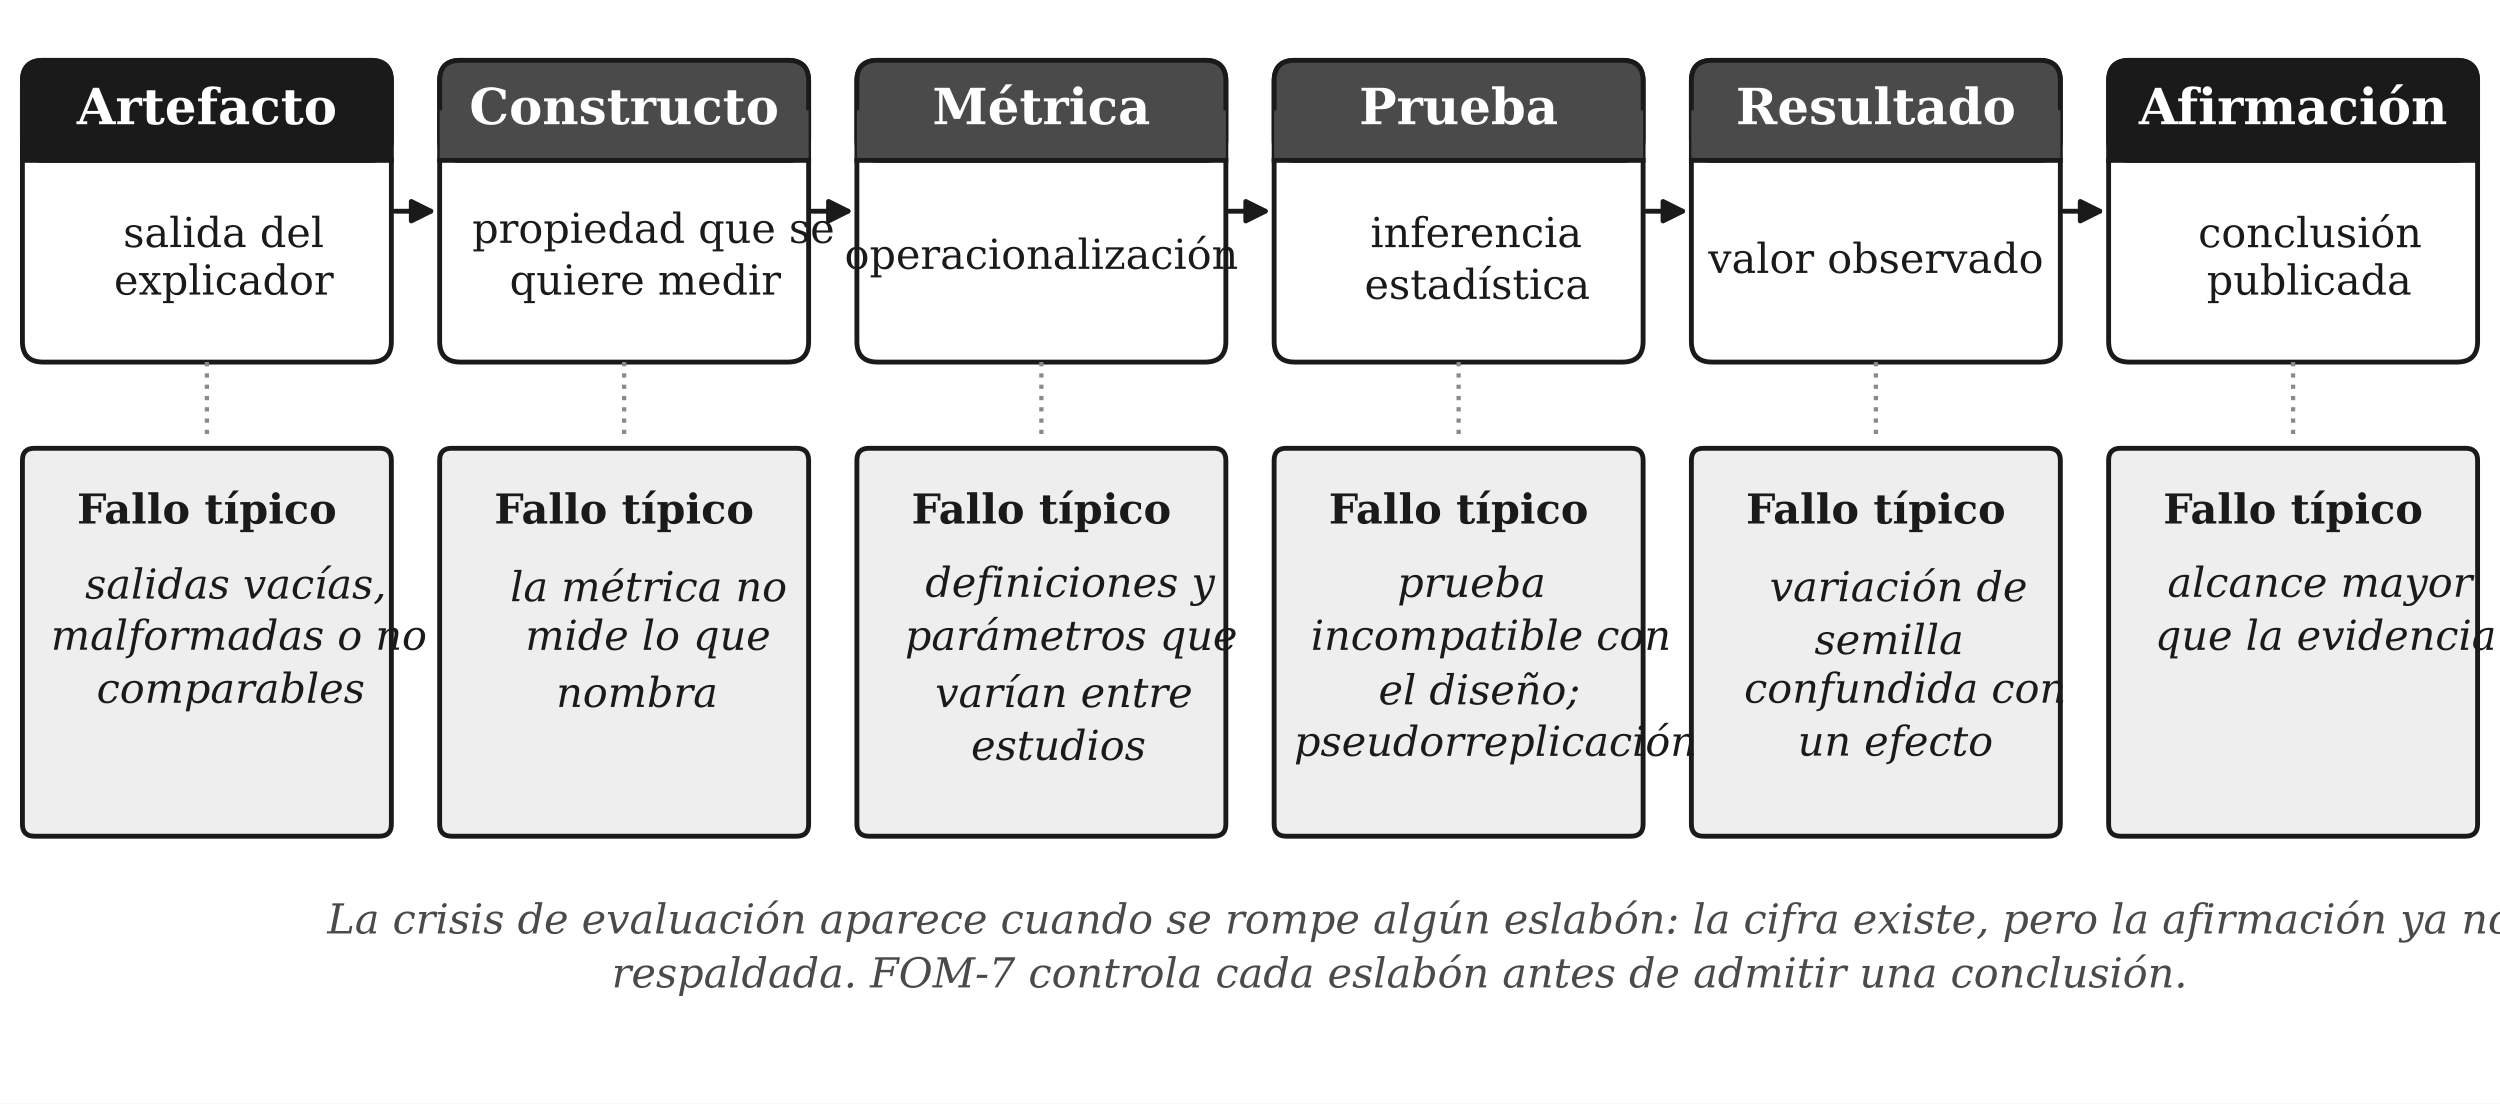
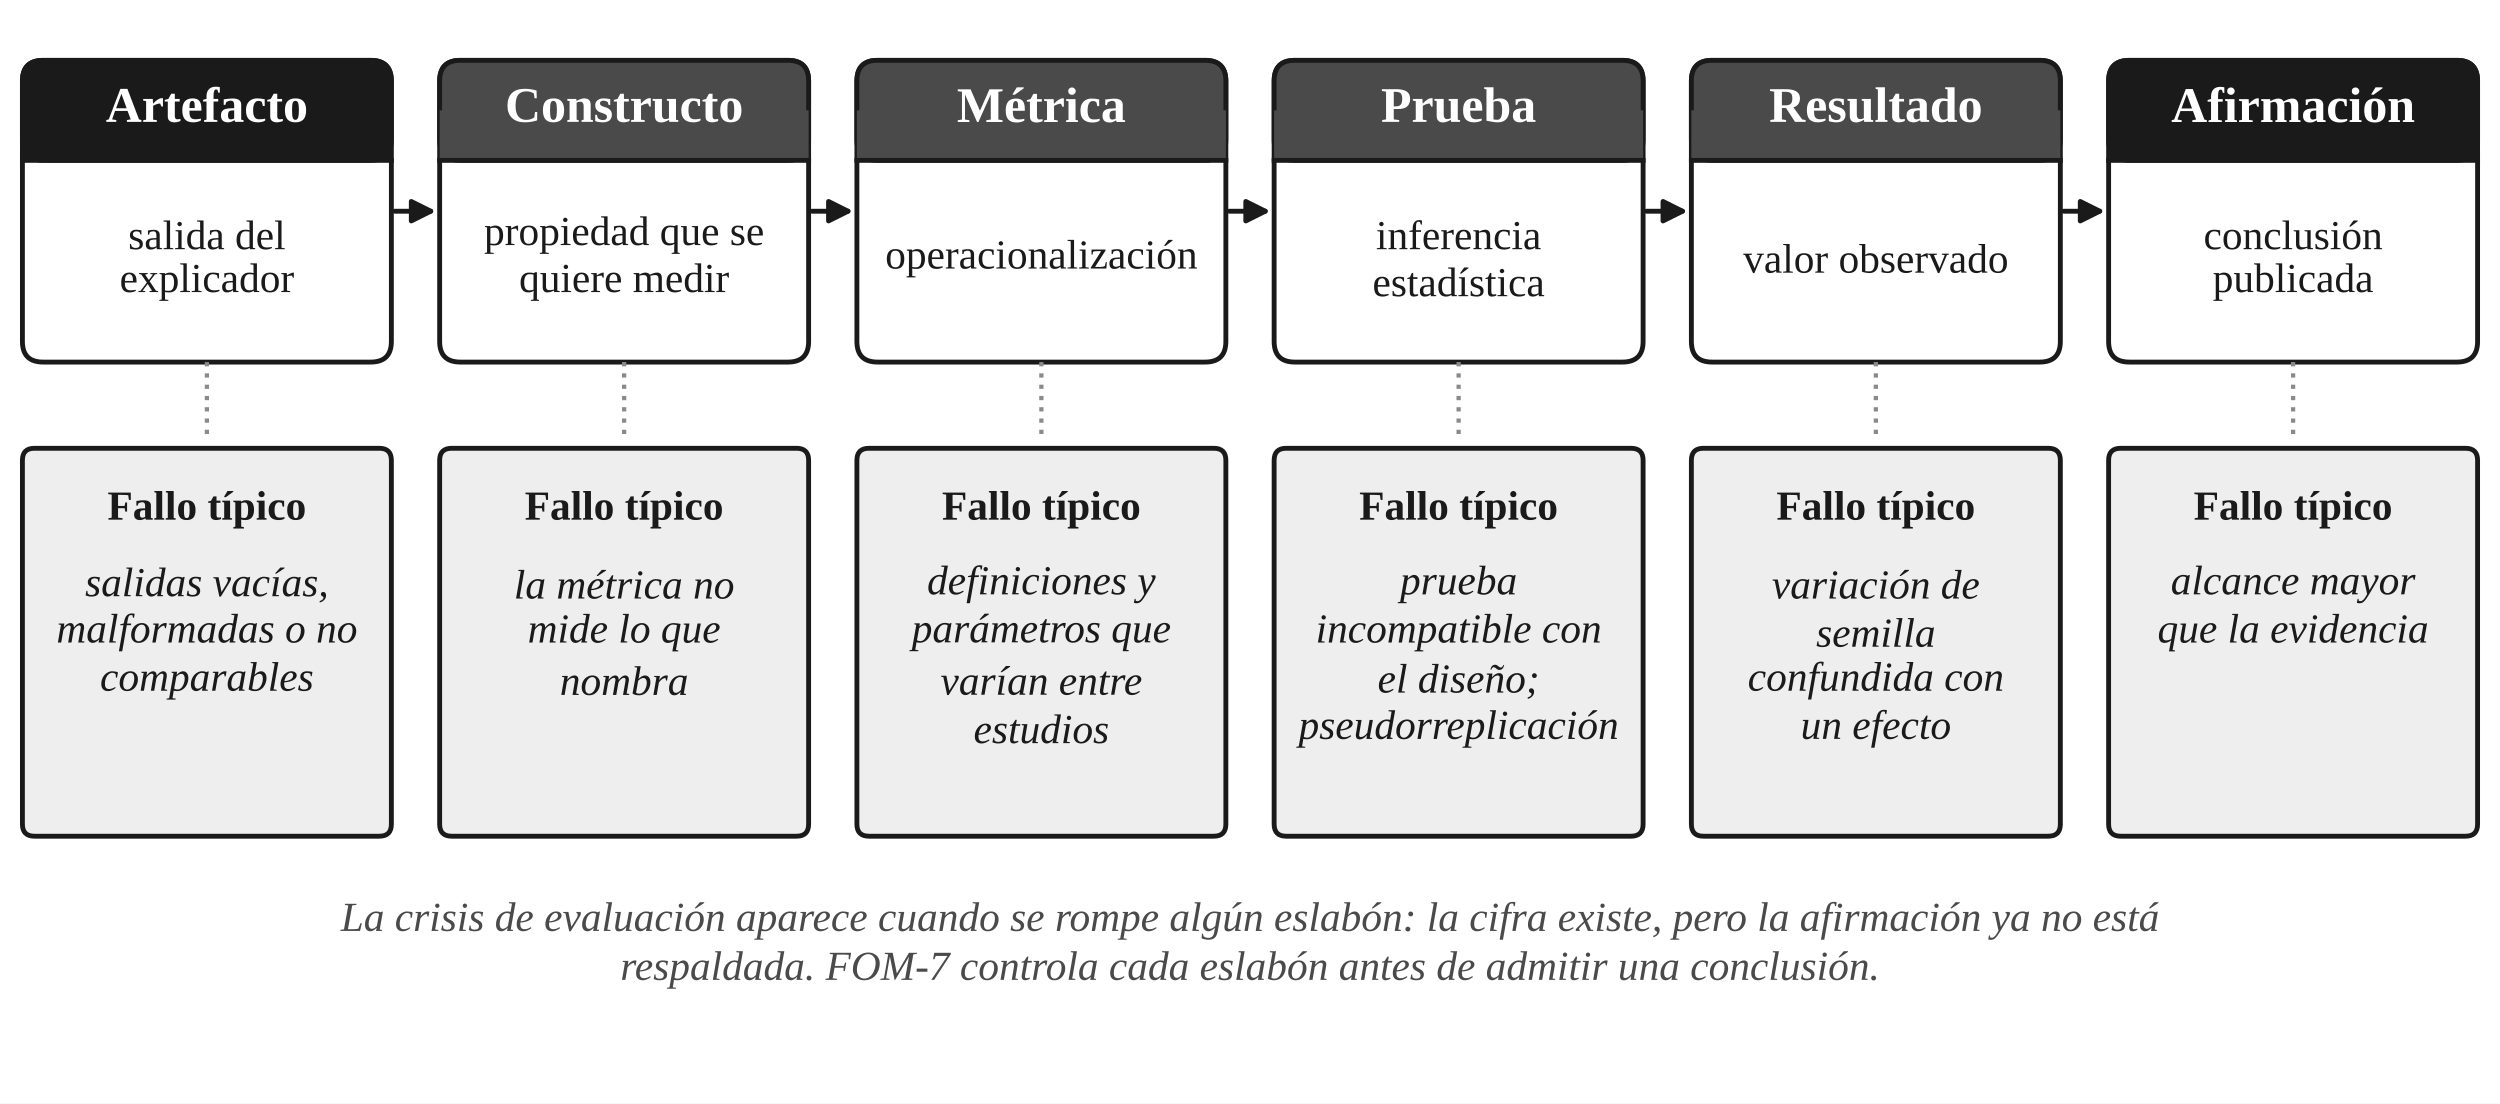
<svg xmlns="http://www.w3.org/2000/svg" width="411.024pt" height="181.417pt" viewBox="0 0 411.024 181.417" version="1.1">
  <defs>
    <style type="text/css">*{stroke-linejoin: round; stroke-linecap: butt}</style>
  </defs>
  <g id="figure_1">
    <g id="patch_1">
      <path d="M 0 181.417  L 411.024 181.417  L 411.024 0  L 0 0  z " style="fill: #ffffff" />
    </g>
    <g id="axes_1">
      <g id="patch_2">
-         <path d="M 7.087 59.528  L 60.945 59.528  Q 64.346 59.528 64.346 56.126  L 64.346 13.323  Q 64.346 9.921 60.945 9.921  L 7.087 9.921  Q 3.685 9.921 3.685 13.323  L 3.685 56.126  Q 3.685 59.528 7.087 59.528  z " clip-path="url(#p2b5221ca91)" style="fill: #ffffff; stroke: #1a1a1a; stroke-width: 0.8; stroke-linejoin: miter" />
+         <path d="M 7.087 59.528  L 60.945 59.528  Q 64.346 59.528 64.346 56.126  L 64.346 13.323  Q 64.346 9.921 60.945 9.921  L 7.087 9.921  Q 3.685 9.921 3.685 13.323  L 3.685 56.126  Q 3.685 59.528 7.087 59.528  z " clip-path="url(#pa92a803284)" style="fill: #ffffff; stroke: #1a1a1a; stroke-width: 0.8; stroke-linejoin: miter" />
      </g>
      <g id="patch_3">
-         <path d="M 5.669 137.48  L 62.362 137.48  Q 64.346 137.48 64.346 135.496  L 64.346 75.685  Q 64.346 73.701 62.362 73.701  L 5.669 73.701  Q 3.685 73.701 3.685 75.685  L 3.685 135.496  Q 3.685 137.48 5.669 137.48  z " clip-path="url(#p2b5221ca91)" style="fill: #eeeeee; stroke: #1a1a1a; stroke-width: 0.8; stroke-linejoin: miter" />
+         <path d="M 5.669 137.48  L 62.362 137.48  Q 64.346 137.48 64.346 135.496  L 64.346 75.685  Q 64.346 73.701 62.362 73.701  L 5.669 73.701  Q 3.685 73.701 3.685 75.685  L 3.685 135.496  Q 3.685 137.48 5.669 137.48  z " clip-path="url(#pa92a803284)" style="fill: #eeeeee; stroke: #1a1a1a; stroke-width: 0.8; stroke-linejoin: miter" />
      </g>
      <g id="patch_4">
-         <path d="M 75.685 59.528  L 129.543 59.528  Q 132.945 59.528 132.945 56.126  L 132.945 13.323  Q 132.945 9.921 129.543 9.921  L 75.685 9.921  Q 72.283 9.921 72.283 13.323  L 72.283 56.126  Q 72.283 59.528 75.685 59.528  z " clip-path="url(#p2b5221ca91)" style="fill: #ffffff; stroke: #1a1a1a; stroke-width: 0.8; stroke-linejoin: miter" />
+         <path d="M 75.685 59.528  L 129.543 59.528  Q 132.945 59.528 132.945 56.126  L 132.945 13.323  Q 132.945 9.921 129.543 9.921  L 75.685 9.921  Q 72.283 9.921 72.283 13.323  L 72.283 56.126  Q 72.283 59.528 75.685 59.528  z " clip-path="url(#pa92a803284)" style="fill: #ffffff; stroke: #1a1a1a; stroke-width: 0.8; stroke-linejoin: miter" />
      </g>
      <g id="patch_5">
-         <path d="M 74.268 137.48  L 130.961 137.48  Q 132.945 137.48 132.945 135.496  L 132.945 75.685  Q 132.945 73.701 130.961 73.701  L 74.268 73.701  Q 72.283 73.701 72.283 75.685  L 72.283 135.496  Q 72.283 137.48 74.268 137.48  z " clip-path="url(#p2b5221ca91)" style="fill: #eeeeee; stroke: #1a1a1a; stroke-width: 0.8; stroke-linejoin: miter" />
+         <path d="M 74.268 137.48  L 130.961 137.48  Q 132.945 137.48 132.945 135.496  L 132.945 75.685  Q 132.945 73.701 130.961 73.701  L 74.268 73.701  Q 72.283 73.701 72.283 75.685  L 72.283 135.496  Q 72.283 137.48 74.268 137.48  z " clip-path="url(#pa92a803284)" style="fill: #eeeeee; stroke: #1a1a1a; stroke-width: 0.8; stroke-linejoin: miter" />
      </g>
      <g id="patch_6">
-         <path d="M 144.283 59.528  L 198.142 59.528  Q 201.543 59.528 201.543 56.126  L 201.543 13.323  Q 201.543 9.921 198.142 9.921  L 144.283 9.921  Q 140.882 9.921 140.882 13.323  L 140.882 56.126  Q 140.882 59.528 144.283 59.528  z " clip-path="url(#p2b5221ca91)" style="fill: #ffffff; stroke: #1a1a1a; stroke-width: 0.8; stroke-linejoin: miter" />
+         <path d="M 144.283 59.528  L 198.142 59.528  Q 201.543 59.528 201.543 56.126  L 201.543 13.323  Q 201.543 9.921 198.142 9.921  L 144.283 9.921  Q 140.882 9.921 140.882 13.323  L 140.882 56.126  Q 140.882 59.528 144.283 59.528  z " clip-path="url(#pa92a803284)" style="fill: #ffffff; stroke: #1a1a1a; stroke-width: 0.8; stroke-linejoin: miter" />
      </g>
      <g id="patch_7">
-         <path d="M 142.866 137.48  L 199.559 137.48  Q 201.543 137.48 201.543 135.496  L 201.543 75.685  Q 201.543 73.701 199.559 73.701  L 142.866 73.701  Q 140.882 73.701 140.882 75.685  L 140.882 135.496  Q 140.882 137.48 142.866 137.48  z " clip-path="url(#p2b5221ca91)" style="fill: #eeeeee; stroke: #1a1a1a; stroke-width: 0.8; stroke-linejoin: miter" />
+         <path d="M 142.866 137.48  L 199.559 137.48  Q 201.543 137.48 201.543 135.496  L 201.543 75.685  Q 201.543 73.701 199.559 73.701  L 142.866 73.701  Q 140.882 73.701 140.882 75.685  L 140.882 135.496  Q 140.882 137.48 142.866 137.48  z " clip-path="url(#pa92a803284)" style="fill: #eeeeee; stroke: #1a1a1a; stroke-width: 0.8; stroke-linejoin: miter" />
      </g>
      <g id="patch_8">
-         <path d="M 212.882 59.528  L 266.74 59.528  Q 270.142 59.528 270.142 56.126  L 270.142 13.323  Q 270.142 9.921 266.74 9.921  L 212.882 9.921  Q 209.48 9.921 209.48 13.323  L 209.48 56.126  Q 209.48 59.528 212.882 59.528  z " clip-path="url(#p2b5221ca91)" style="fill: #ffffff; stroke: #1a1a1a; stroke-width: 0.8; stroke-linejoin: miter" />
+         <path d="M 212.882 59.528  L 266.74 59.528  Q 270.142 59.528 270.142 56.126  L 270.142 13.323  Q 270.142 9.921 266.74 9.921  L 212.882 9.921  Q 209.48 9.921 209.48 13.323  L 209.48 56.126  Q 209.48 59.528 212.882 59.528  z " clip-path="url(#pa92a803284)" style="fill: #ffffff; stroke: #1a1a1a; stroke-width: 0.8; stroke-linejoin: miter" />
      </g>
      <g id="patch_9">
-         <path d="M 211.465 137.48  L 268.157 137.48  Q 270.142 137.48 270.142 135.496  L 270.142 75.685  Q 270.142 73.701 268.157 73.701  L 211.465 73.701  Q 209.48 73.701 209.48 75.685  L 209.48 135.496  Q 209.48 137.48 211.465 137.48  z " clip-path="url(#p2b5221ca91)" style="fill: #eeeeee; stroke: #1a1a1a; stroke-width: 0.8; stroke-linejoin: miter" />
+         <path d="M 211.465 137.48  L 268.157 137.48  Q 270.142 137.48 270.142 135.496  L 270.142 75.685  Q 270.142 73.701 268.157 73.701  L 211.465 73.701  Q 209.48 73.701 209.48 75.685  L 209.48 135.496  Q 209.48 137.48 211.465 137.48  z " clip-path="url(#pa92a803284)" style="fill: #eeeeee; stroke: #1a1a1a; stroke-width: 0.8; stroke-linejoin: miter" />
      </g>
      <g id="patch_10">
-         <path d="M 281.48 59.528  L 335.339 59.528  Q 338.74 59.528 338.74 56.126  L 338.74 13.323  Q 338.74 9.921 335.339 9.921  L 281.48 9.921  Q 278.079 9.921 278.079 13.323  L 278.079 56.126  Q 278.079 59.528 281.48 59.528  z " clip-path="url(#p2b5221ca91)" style="fill: #ffffff; stroke: #1a1a1a; stroke-width: 0.8; stroke-linejoin: miter" />
+         <path d="M 281.48 59.528  L 335.339 59.528  Q 338.74 59.528 338.74 56.126  L 338.74 13.323  Q 338.74 9.921 335.339 9.921  L 281.48 9.921  Q 278.079 9.921 278.079 13.323  L 278.079 56.126  Q 278.079 59.528 281.48 59.528  z " clip-path="url(#pa92a803284)" style="fill: #ffffff; stroke: #1a1a1a; stroke-width: 0.8; stroke-linejoin: miter" />
      </g>
      <g id="patch_11">
-         <path d="M 280.063 137.48  L 336.756 137.48  Q 338.74 137.48 338.74 135.496  L 338.74 75.685  Q 338.74 73.701 336.756 73.701  L 280.063 73.701  Q 278.079 73.701 278.079 75.685  L 278.079 135.496  Q 278.079 137.48 280.063 137.48  z " clip-path="url(#p2b5221ca91)" style="fill: #eeeeee; stroke: #1a1a1a; stroke-width: 0.8; stroke-linejoin: miter" />
+         <path d="M 280.063 137.48  L 336.756 137.48  Q 338.74 137.48 338.74 135.496  L 338.74 75.685  Q 338.74 73.701 336.756 73.701  L 280.063 73.701  Q 278.079 73.701 278.079 75.685  L 278.079 135.496  Q 278.079 137.48 280.063 137.48  z " clip-path="url(#pa92a803284)" style="fill: #eeeeee; stroke: #1a1a1a; stroke-width: 0.8; stroke-linejoin: miter" />
      </g>
      <g id="patch_12">
-         <path d="M 350.079 59.528  L 403.937 59.528  Q 407.339 59.528 407.339 56.126  L 407.339 13.323  Q 407.339 9.921 403.937 9.921  L 350.079 9.921  Q 346.677 9.921 346.677 13.323  L 346.677 56.126  Q 346.677 59.528 350.079 59.528  z " clip-path="url(#p2b5221ca91)" style="fill: #ffffff; stroke: #1a1a1a; stroke-width: 0.8; stroke-linejoin: miter" />
+         <path d="M 350.079 59.528  L 403.937 59.528  Q 407.339 59.528 407.339 56.126  L 407.339 13.323  Q 407.339 9.921 403.937 9.921  L 350.079 9.921  Q 346.677 9.921 346.677 13.323  L 346.677 56.126  Q 346.677 59.528 350.079 59.528  z " clip-path="url(#pa92a803284)" style="fill: #ffffff; stroke: #1a1a1a; stroke-width: 0.8; stroke-linejoin: miter" />
      </g>
      <g id="patch_13">
-         <path d="M 348.661 137.48  L 405.354 137.48  Q 407.339 137.48 407.339 135.496  L 407.339 75.685  Q 407.339 73.701 405.354 73.701  L 348.661 73.701  Q 346.677 73.701 346.677 75.685  L 346.677 135.496  Q 346.677 137.48 348.661 137.48  z " clip-path="url(#p2b5221ca91)" style="fill: #eeeeee; stroke: #1a1a1a; stroke-width: 0.8; stroke-linejoin: miter" />
+         <path d="M 348.661 137.48  L 405.354 137.48  Q 407.339 137.48 407.339 135.496  L 407.339 75.685  Q 407.339 73.701 405.354 73.701  L 348.661 73.701  Q 346.677 73.701 346.677 75.685  L 346.677 135.496  Q 346.677 137.48 348.661 137.48  z " clip-path="url(#pa92a803284)" style="fill: #eeeeee; stroke: #1a1a1a; stroke-width: 0.8; stroke-linejoin: miter" />
      </g>
      <g id="patch_14">
-         <path d="M 7.087 26.362  L 60.945 26.362  Q 64.346 26.362 64.346 22.961  L 64.346 13.323  Q 64.346 9.921 60.945 9.921  L 7.087 9.921  Q 3.685 9.921 3.685 13.323  L 3.685 22.961  Q 3.685 26.362 7.087 26.362  z " clip-path="url(#p2b5221ca91)" style="fill: #1a1a1a; stroke: #1a1a1a; stroke-width: 0.8; stroke-linejoin: miter" />
+         <path d="M 7.087 26.362  L 60.945 26.362  Q 64.346 26.362 64.346 22.961  L 64.346 13.323  Q 64.346 9.921 60.945 9.921  L 7.087 9.921  Q 3.685 9.921 3.685 13.323  L 3.685 22.961  Q 3.685 26.362 7.087 26.362  z " clip-path="url(#pa92a803284)" style="fill: #1a1a1a; stroke: #1a1a1a; stroke-width: 0.8; stroke-linejoin: miter" />
      </g>
      <g id="patch_15">
-         <path d="M 3.685 26.362  L 64.346 26.362  L 64.346 18.142  L 3.685 18.142  z " clip-path="url(#p2b5221ca91)" style="fill: #1a1a1a" />
+         <path d="M 3.685 26.362  L 64.346 26.362  L 64.346 18.142  L 3.685 18.142  z " clip-path="url(#pa92a803284)" style="fill: #1a1a1a" />
      </g>
      <g id="line2d_1">
-         <path d="M 34.016 59.528  L 34.016 72.283  " clip-path="url(#p2b5221ca91)" style="fill: none; stroke-dasharray: 0.7,1.155; stroke-dashoffset: 0; stroke: #8a8a8a; stroke-width: 0.7" />
+         <path d="M 34.016 59.528  L 34.016 72.283  " clip-path="url(#pa92a803284)" style="fill: none; stroke-dasharray: 0.7,1.155; stroke-dashoffset: 0; stroke: #8a8a8a; stroke-width: 0.7" />
      </g>
      <g id="patch_16">
-         <path d="M 75.685 26.362  L 129.543 26.362  Q 132.945 26.362 132.945 22.961  L 132.945 13.323  Q 132.945 9.921 129.543 9.921  L 75.685 9.921  Q 72.283 9.921 72.283 13.323  L 72.283 22.961  Q 72.283 26.362 75.685 26.362  z " clip-path="url(#p2b5221ca91)" style="fill: #4a4a4a; stroke: #1a1a1a; stroke-width: 0.8; stroke-linejoin: miter" />
+         <path d="M 75.685 26.362  L 129.543 26.362  Q 132.945 26.362 132.945 22.961  L 132.945 13.323  Q 132.945 9.921 129.543 9.921  L 75.685 9.921  Q 72.283 9.921 72.283 13.323  L 72.283 22.961  Q 72.283 26.362 75.685 26.362  z " clip-path="url(#pa92a803284)" style="fill: #4a4a4a; stroke: #1a1a1a; stroke-width: 0.8; stroke-linejoin: miter" />
      </g>
      <g id="patch_17">
-         <path d="M 72.283 26.362  L 132.945 26.362  L 132.945 18.142  L 72.283 18.142  z " clip-path="url(#p2b5221ca91)" style="fill: #4a4a4a" />
+         <path d="M 72.283 26.362  L 132.945 26.362  L 132.945 18.142  L 72.283 18.142  z " clip-path="url(#pa92a803284)" style="fill: #4a4a4a" />
      </g>
      <g id="line2d_2">
-         <path d="M 102.614 59.528  L 102.614 72.283  " clip-path="url(#p2b5221ca91)" style="fill: none; stroke-dasharray: 0.7,1.155; stroke-dashoffset: 0; stroke: #8a8a8a; stroke-width: 0.7" />
+         <path d="M 102.614 59.528  L 102.614 72.283  " clip-path="url(#pa92a803284)" style="fill: none; stroke-dasharray: 0.7,1.155; stroke-dashoffset: 0; stroke: #8a8a8a; stroke-width: 0.7" />
      </g>
      <g id="patch_18">
-         <path d="M 144.283 26.362  L 198.142 26.362  Q 201.543 26.362 201.543 22.961  L 201.543 13.323  Q 201.543 9.921 198.142 9.921  L 144.283 9.921  Q 140.882 9.921 140.882 13.323  L 140.882 22.961  Q 140.882 26.362 144.283 26.362  z " clip-path="url(#p2b5221ca91)" style="fill: #4a4a4a; stroke: #1a1a1a; stroke-width: 0.8; stroke-linejoin: miter" />
+         <path d="M 144.283 26.362  L 198.142 26.362  Q 201.543 26.362 201.543 22.961  L 201.543 13.323  Q 201.543 9.921 198.142 9.921  L 144.283 9.921  Q 140.882 9.921 140.882 13.323  L 140.882 22.961  Q 140.882 26.362 144.283 26.362  z " clip-path="url(#pa92a803284)" style="fill: #4a4a4a; stroke: #1a1a1a; stroke-width: 0.8; stroke-linejoin: miter" />
      </g>
      <g id="patch_19">
-         <path d="M 140.882 26.362  L 201.543 26.362  L 201.543 18.142  L 140.882 18.142  z " clip-path="url(#p2b5221ca91)" style="fill: #4a4a4a" />
+         <path d="M 140.882 26.362  L 201.543 26.362  L 201.543 18.142  L 140.882 18.142  z " clip-path="url(#pa92a803284)" style="fill: #4a4a4a" />
      </g>
      <g id="line2d_3">
-         <path d="M 171.213 59.528  L 171.213 72.283  " clip-path="url(#p2b5221ca91)" style="fill: none; stroke-dasharray: 0.7,1.155; stroke-dashoffset: 0; stroke: #8a8a8a; stroke-width: 0.7" />
+         <path d="M 171.213 59.528  L 171.213 72.283  " clip-path="url(#pa92a803284)" style="fill: none; stroke-dasharray: 0.7,1.155; stroke-dashoffset: 0; stroke: #8a8a8a; stroke-width: 0.7" />
      </g>
      <g id="patch_20">
-         <path d="M 212.882 26.362  L 266.74 26.362  Q 270.142 26.362 270.142 22.961  L 270.142 13.323  Q 270.142 9.921 266.74 9.921  L 212.882 9.921  Q 209.48 9.921 209.48 13.323  L 209.48 22.961  Q 209.48 26.362 212.882 26.362  z " clip-path="url(#p2b5221ca91)" style="fill: #4a4a4a; stroke: #1a1a1a; stroke-width: 0.8; stroke-linejoin: miter" />
+         <path d="M 212.882 26.362  L 266.74 26.362  Q 270.142 26.362 270.142 22.961  L 270.142 13.323  Q 270.142 9.921 266.74 9.921  L 212.882 9.921  Q 209.48 9.921 209.48 13.323  L 209.48 22.961  Q 209.48 26.362 212.882 26.362  z " clip-path="url(#pa92a803284)" style="fill: #4a4a4a; stroke: #1a1a1a; stroke-width: 0.8; stroke-linejoin: miter" />
      </g>
      <g id="patch_21">
-         <path d="M 209.48 26.362  L 270.142 26.362  L 270.142 18.142  L 209.48 18.142  z " clip-path="url(#p2b5221ca91)" style="fill: #4a4a4a" />
+         <path d="M 209.48 26.362  L 270.142 26.362  L 270.142 18.142  L 209.48 18.142  z " clip-path="url(#pa92a803284)" style="fill: #4a4a4a" />
      </g>
      <g id="line2d_4">
-         <path d="M 239.811 59.528  L 239.811 72.283  " clip-path="url(#p2b5221ca91)" style="fill: none; stroke-dasharray: 0.7,1.155; stroke-dashoffset: 0; stroke: #8a8a8a; stroke-width: 0.7" />
+         <path d="M 239.811 59.528  L 239.811 72.283  " clip-path="url(#pa92a803284)" style="fill: none; stroke-dasharray: 0.7,1.155; stroke-dashoffset: 0; stroke: #8a8a8a; stroke-width: 0.7" />
      </g>
      <g id="patch_22">
-         <path d="M 281.48 26.362  L 335.339 26.362  Q 338.74 26.362 338.74 22.961  L 338.74 13.323  Q 338.74 9.921 335.339 9.921  L 281.48 9.921  Q 278.079 9.921 278.079 13.323  L 278.079 22.961  Q 278.079 26.362 281.48 26.362  z " clip-path="url(#p2b5221ca91)" style="fill: #4a4a4a; stroke: #1a1a1a; stroke-width: 0.8; stroke-linejoin: miter" />
+         <path d="M 281.48 26.362  L 335.339 26.362  Q 338.74 26.362 338.74 22.961  L 338.74 13.323  Q 338.74 9.921 335.339 9.921  L 281.48 9.921  Q 278.079 9.921 278.079 13.323  L 278.079 22.961  Q 278.079 26.362 281.48 26.362  z " clip-path="url(#pa92a803284)" style="fill: #4a4a4a; stroke: #1a1a1a; stroke-width: 0.8; stroke-linejoin: miter" />
      </g>
      <g id="patch_23">
-         <path d="M 278.079 26.362  L 338.74 26.362  L 338.74 18.142  L 278.079 18.142  z " clip-path="url(#p2b5221ca91)" style="fill: #4a4a4a" />
+         <path d="M 278.079 26.362  L 338.74 26.362  L 338.74 18.142  L 278.079 18.142  z " clip-path="url(#pa92a803284)" style="fill: #4a4a4a" />
      </g>
      <g id="line2d_5">
-         <path d="M 308.409 59.528  L 308.409 72.283  " clip-path="url(#p2b5221ca91)" style="fill: none; stroke-dasharray: 0.7,1.155; stroke-dashoffset: 0; stroke: #8a8a8a; stroke-width: 0.7" />
+         <path d="M 308.409 59.528  L 308.409 72.283  " clip-path="url(#pa92a803284)" style="fill: none; stroke-dasharray: 0.7,1.155; stroke-dashoffset: 0; stroke: #8a8a8a; stroke-width: 0.7" />
      </g>
      <g id="patch_24">
-         <path d="M 350.079 26.362  L 403.937 26.362  Q 407.339 26.362 407.339 22.961  L 407.339 13.323  Q 407.339 9.921 403.937 9.921  L 350.079 9.921  Q 346.677 9.921 346.677 13.323  L 346.677 22.961  Q 346.677 26.362 350.079 26.362  z " clip-path="url(#p2b5221ca91)" style="fill: #1a1a1a; stroke: #1a1a1a; stroke-width: 0.8; stroke-linejoin: miter" />
+         <path d="M 350.079 26.362  L 403.937 26.362  Q 407.339 26.362 407.339 22.961  L 407.339 13.323  Q 407.339 9.921 403.937 9.921  L 350.079 9.921  Q 346.677 9.921 346.677 13.323  L 346.677 22.961  Q 346.677 26.362 350.079 26.362  z " clip-path="url(#pa92a803284)" style="fill: #1a1a1a; stroke: #1a1a1a; stroke-width: 0.8; stroke-linejoin: miter" />
      </g>
      <g id="patch_25">
-         <path d="M 346.677 26.362  L 407.339 26.362  L 407.339 18.142  L 346.677 18.142  z " clip-path="url(#p2b5221ca91)" style="fill: #1a1a1a" />
+         <path d="M 346.677 26.362  L 407.339 26.362  L 407.339 18.142  L 346.677 18.142  z " clip-path="url(#pa92a803284)" style="fill: #1a1a1a" />
      </g>
      <g id="line2d_6">
-         <path d="M 377.008 59.528  L 377.008 72.283  " clip-path="url(#p2b5221ca91)" style="fill: none; stroke-dasharray: 0.7,1.155; stroke-dashoffset: 0; stroke: #8a8a8a; stroke-width: 0.7" />
+         <path d="M 377.008 59.528  L 377.008 72.283  " clip-path="url(#pa92a803284)" style="fill: none; stroke-dasharray: 0.7,1.155; stroke-dashoffset: 0; stroke: #8a8a8a; stroke-width: 0.7" />
      </g>
      <g id="line2d_7">
-         <path d="M 3.685 26.362  L 64.346 26.362  " clip-path="url(#p2b5221ca91)" style="fill: none; stroke: #1a1a1a; stroke-width: 0.8; stroke-linecap: square" />
+         <path d="M 3.685 26.362  L 64.346 26.362  " clip-path="url(#pa92a803284)" style="fill: none; stroke: #1a1a1a; stroke-width: 0.8; stroke-linecap: square" />
      </g>
      <g id="text_1">
-         <text style="font-size: 6.8px; font-family: 'Cambria', 'DejaVu Serif', serif; fill: #1a1a1a" transform="translate(20.26434 40.61887)">salida del</text>
-         <text style="font-size: 6.8px; font-family: 'Cambria', 'DejaVu Serif', serif; fill: #1a1a1a" transform="translate(18.73859 48.43144)">explicador</text>
+         <text style="font-size: 6.8px; font-family: 'Times New Roman', 'DejaVu Serif', serif; fill: #1a1a1a" transform="translate(21.08087 40.9698)">salida del</text>
+         <text style="font-size: 6.8px; font-family: 'Times New Roman', 'DejaVu Serif', serif; fill: #1a1a1a" transform="translate(19.66669 48.01729)">explicador</text>
      </g>
      <g id="text_2">
-         <text style="font-weight: 700; font-size: 6.8px; font-family: 'Cambria', 'DejaVu Serif', serif; text-anchor: middle; fill: #1a1a1a" x="34.016" y="86.077" transform="rotate(-0 34.01575 86.07666)">Fallo típico</text>
+         <text style="font-weight: 700; font-size: 6.8px; font-family: 'Times New Roman', 'DejaVu Serif', serif; text-anchor: middle; fill: #1a1a1a" x="34.016" y="85.442" transform="rotate(-0 34.01575 85.44221)">Fallo típico</text>
      </g>
      <g id="text_3">
-         <text style="font-style: italic; font-size: 6.8px; font-family: 'Cambria', 'DejaVu Serif', serif; fill: #1a1a1a" transform="translate(13.99187 98.40855)">salidas vacías,</text>
-         <text style="font-style: italic; font-size: 6.8px; font-family: 'Cambria', 'DejaVu Serif', serif; fill: #1a1a1a" transform="translate(8.366998 106.8241)">malformadas o no</text>
-         <text style="font-style: italic; font-size: 6.8px; font-family: 'Cambria', 'DejaVu Serif', serif; fill: #1a1a1a" transform="translate(15.89056 115.5461)">comparables</text>
+         <text style="font-style: italic; font-size: 6.8px; font-family: 'Times New Roman', 'DejaVu Serif', serif; fill: #1a1a1a" transform="translate(13.99347 98.02127)">salidas vacías,</text>
+         <text style="font-style: italic; font-size: 6.8px; font-family: 'Times New Roman', 'DejaVu Serif', serif; fill: #1a1a1a" transform="translate(9.269061 105.6362)">malformadas o no</text>
+         <text style="font-style: italic; font-size: 6.8px; font-family: 'Times New Roman', 'DejaVu Serif', serif; fill: #1a1a1a" transform="translate(16.4505 113.5646)">comparables</text>
      </g>
      <g id="line2d_8">
-         <path d="M 72.283 26.362  L 132.945 26.362  " clip-path="url(#p2b5221ca91)" style="fill: none; stroke: #1a1a1a; stroke-width: 0.8; stroke-linecap: square" />
+         <path d="M 72.283 26.362  L 132.945 26.362  " clip-path="url(#pa92a803284)" style="fill: none; stroke: #1a1a1a; stroke-width: 0.8; stroke-linecap: square" />
      </g>
      <g id="text_4">
-         <text style="font-size: 6.8px; font-family: 'Cambria', 'DejaVu Serif', serif; fill: #1a1a1a" transform="translate(77.6247 39.93144)">propiedad que se</text>
-         <text style="font-size: 6.8px; font-family: 'Cambria', 'DejaVu Serif', serif; fill: #1a1a1a" transform="translate(83.78667 48.43144)">quiere medir</text>
+         <text style="font-size: 6.8px; font-family: 'Times New Roman', 'DejaVu Serif', serif; fill: #1a1a1a" transform="translate(79.57705 40.28927)">propiedad que se</text>
+         <text style="font-size: 6.8px; font-family: 'Times New Roman', 'DejaVu Serif', serif; fill: #1a1a1a" transform="translate(85.33845 48.01729)">quiere medir</text>
      </g>
      <g id="text_5">
-         <text style="font-weight: 700; font-size: 6.8px; font-family: 'Cambria', 'DejaVu Serif', serif; text-anchor: middle; fill: #1a1a1a" x="102.614" y="86.077" transform="rotate(-0 102.6142 86.07666)">Fallo típico</text>
+         <text style="font-weight: 700; font-size: 6.8px; font-family: 'Times New Roman', 'DejaVu Serif', serif; text-anchor: middle; fill: #1a1a1a" x="102.614" y="85.442" transform="rotate(-0 102.6142 85.44221)">Fallo típico</text>
      </g>
      <g id="text_6">
-         <text style="font-style: italic; font-size: 6.8px; font-family: 'Cambria', 'DejaVu Serif', serif; fill: #1a1a1a" transform="translate(83.88602 98.84364)">la métrica no</text>
-         <text style="font-style: italic; font-size: 6.8px; font-family: 'Cambria', 'DejaVu Serif', serif; fill: #1a1a1a" transform="translate(86.36802 106.8421)">mide lo que</text>
-         <text style="font-style: italic; font-size: 6.8px; font-family: 'Cambria', 'DejaVu Serif', serif; fill: #1a1a1a" transform="translate(91.44411 116.232)">nombra</text>
+         <text style="font-style: italic; font-size: 6.8px; font-family: 'Times New Roman', 'DejaVu Serif', serif; fill: #1a1a1a" transform="translate(84.48314 98.40802)">la métrica no</text>
+         <text style="font-style: italic; font-size: 6.8px; font-family: 'Times New Roman', 'DejaVu Serif', serif; fill: #1a1a1a" transform="translate(86.75105 105.6426)">mide lo que</text>
+         <text style="font-style: italic; font-size: 6.8px; font-family: 'Times New Roman', 'DejaVu Serif', serif; fill: #1a1a1a" transform="translate(92.03539 114.252)">nombra</text>
      </g>
      <g id="line2d_9">
-         <path d="M 140.882 26.362  L 201.543 26.362  " clip-path="url(#p2b5221ca91)" style="fill: none; stroke: #1a1a1a; stroke-width: 0.8; stroke-linecap: square" />
+         <path d="M 140.882 26.362  L 201.543 26.362  " clip-path="url(#pa92a803284)" style="fill: none; stroke: #1a1a1a; stroke-width: 0.8; stroke-linecap: square" />
      </g>
      <g id="text_7">
-         <text style="font-size: 6.8px; font-family: 'Cambria', 'DejaVu Serif', serif; text-anchor: middle; fill: #1a1a1a" x="171.213" y="44.199" transform="rotate(-0 171.2126 44.1995)">operacionalización</text>
+         <text style="font-size: 6.8px; font-family: 'Times New Roman', 'DejaVu Serif', serif; text-anchor: middle; fill: #1a1a1a" x="171.213" y="44.153" transform="rotate(-0 171.2126 44.15328)">operacionalización</text>
      </g>
      <g id="text_8">
-         <text style="font-weight: 700; font-size: 6.8px; font-family: 'Cambria', 'DejaVu Serif', serif; text-anchor: middle; fill: #1a1a1a" x="171.213" y="86.077" transform="rotate(-0 171.2126 86.07666)">Fallo típico</text>
+         <text style="font-weight: 700; font-size: 6.8px; font-family: 'Times New Roman', 'DejaVu Serif', serif; text-anchor: middle; fill: #1a1a1a" x="171.213" y="85.442" transform="rotate(-0 171.2126 85.44221)">Fallo típico</text>
      </g>
      <g id="text_9">
-         <text style="font-style: italic; font-size: 6.8px; font-family: 'Cambria', 'DejaVu Serif', serif; fill: #1a1a1a" transform="translate(152.1391 98.12008)">definiciones y</text>
-         <text style="font-style: italic; font-size: 6.8px; font-family: 'Cambria', 'DejaVu Serif', serif; fill: #1a1a1a" transform="translate(148.7811 106.8618)">parámetros que</text>
-         <text style="font-style: italic; font-size: 6.8px; font-family: 'Cambria', 'DejaVu Serif', serif; fill: #1a1a1a" transform="translate(153.7626 116.2532)">varían entre</text>
-         <text style="font-style: italic; font-size: 6.8px; font-family: 'Cambria', 'DejaVu Serif', serif; fill: #1a1a1a" transform="translate(159.6627 124.936)">estudios</text>
+         <text style="font-style: italic; font-size: 6.8px; font-family: 'Times New Roman', 'DejaVu Serif', serif; fill: #1a1a1a" transform="translate(152.4239 97.7142)">definiciones y</text>
+         <text style="font-style: italic; font-size: 6.8px; font-family: 'Times New Roman', 'DejaVu Serif', serif; fill: #1a1a1a" transform="translate(149.8999 105.6091)">parámetros que</text>
+         <text style="font-style: italic; font-size: 6.8px; font-family: 'Times New Roman', 'DejaVu Serif', serif; fill: #1a1a1a" transform="translate(154.6248 114.2185)">varían entre</text>
+         <text style="font-style: italic; font-size: 6.8px; font-family: 'Times New Roman', 'DejaVu Serif', serif; fill: #1a1a1a" transform="translate(160.0675 122.174)">estudios</text>
      </g>
      <g id="line2d_10">
-         <path d="M 209.48 26.362  L 270.142 26.362  " clip-path="url(#p2b5221ca91)" style="fill: none; stroke: #1a1a1a; stroke-width: 0.8; stroke-linecap: square" />
+         <path d="M 209.48 26.362  L 270.142 26.362  " clip-path="url(#pa92a803284)" style="fill: none; stroke: #1a1a1a; stroke-width: 0.8; stroke-linecap: square" />
      </g>
      <g id="text_10">
-         <text style="font-size: 6.8px; font-family: 'Cambria', 'DejaVu Serif', serif; fill: #1a1a1a" transform="translate(225.3058 40.62737)">inferencia</text>
-         <text style="font-size: 6.8px; font-family: 'Cambria', 'DejaVu Serif', serif; fill: #1a1a1a" transform="translate(224.3346 49.13694)">estadística</text>
+         <text style="font-size: 6.8px; font-family: 'Times New Roman', 'DejaVu Serif', serif; fill: #1a1a1a" transform="translate(226.2206 40.9698)">inferencia</text>
+         <text style="font-size: 6.8px; font-family: 'Times New Roman', 'DejaVu Serif', serif; fill: #1a1a1a" transform="translate(225.649 48.69782)">estadística</text>
      </g>
      <g id="text_11">
-         <text style="font-weight: 700; font-size: 6.8px; font-family: 'Cambria', 'DejaVu Serif', serif; text-anchor: middle; fill: #1a1a1a" x="239.811" y="86.077" transform="rotate(-0 239.811 86.07666)">Fallo típico</text>
+         <text style="font-weight: 700; font-size: 6.8px; font-family: 'Times New Roman', 'DejaVu Serif', serif; text-anchor: middle; fill: #1a1a1a" x="239.811" y="85.442" transform="rotate(-0 239.811 85.44221)">Fallo típico</text>
      </g>
      <g id="text_12">
-         <text style="font-style: italic; font-size: 6.8px; font-family: 'Cambria', 'DejaVu Serif', serif; fill: #1a1a1a" transform="translate(229.7274 98.13814)">prueba</text>
-         <text style="font-style: italic; font-size: 6.8px; font-family: 'Cambria', 'DejaVu Serif', serif; fill: #1a1a1a" transform="translate(215.5212 106.8421)">incompatible con</text>
-         <text style="font-style: italic; font-size: 6.8px; font-family: 'Cambria', 'DejaVu Serif', serif; fill: #1a1a1a" transform="translate(226.6498 115.7969)">el diseño;</text>
-         <text style="font-style: italic; font-size: 6.8px; font-family: 'Cambria', 'DejaVu Serif', serif; fill: #1a1a1a" transform="translate(212.7534 124.2698)">pseudorreplicación</text>
+         <text style="font-style: italic; font-size: 6.8px; font-family: 'Times New Roman', 'DejaVu Serif', serif; fill: #1a1a1a" transform="translate(230.1784 97.72058)">prueba</text>
+         <text style="font-style: italic; font-size: 6.8px; font-family: 'Times New Roman', 'DejaVu Serif', serif; fill: #1a1a1a" transform="translate(216.2995 105.6426)">incompatible con</text>
+         <text style="font-style: italic; font-size: 6.8px; font-family: 'Times New Roman', 'DejaVu Serif', serif; fill: #1a1a1a" transform="translate(226.4979 113.8653)">el diseño;</text>
+         <text style="font-style: italic; font-size: 6.8px; font-family: 'Times New Roman', 'DejaVu Serif', serif; fill: #1a1a1a" transform="translate(213.4961 121.4866)">pseudorreplicación</text>
      </g>
      <g id="line2d_11">
-         <path d="M 278.079 26.362  L 338.74 26.362  " clip-path="url(#p2b5221ca91)" style="fill: none; stroke: #1a1a1a; stroke-width: 0.8; stroke-linecap: square" />
+         <path d="M 278.079 26.362  L 338.74 26.362  " clip-path="url(#pa92a803284)" style="fill: none; stroke: #1a1a1a; stroke-width: 0.8; stroke-linecap: square" />
      </g>
      <g id="text_13">
-         <text style="font-size: 6.8px; font-family: 'Cambria', 'DejaVu Serif', serif; text-anchor: middle; fill: #1a1a1a" x="308.409" y="44.869" transform="rotate(-0 308.4094 44.86887)">valor observado</text>
+         <text style="font-size: 6.8px; font-family: 'Times New Roman', 'DejaVu Serif', serif; text-anchor: middle; fill: #1a1a1a" x="308.409" y="44.834" transform="rotate(-0 308.4094 44.83381)">valor observado</text>
      </g>
      <g id="text_14">
-         <text style="font-weight: 700; font-size: 6.8px; font-family: 'Cambria', 'DejaVu Serif', serif; text-anchor: middle; fill: #1a1a1a" x="308.409" y="86.077" transform="rotate(-0 308.4094 86.07666)">Fallo típico</text>
+         <text style="font-weight: 700; font-size: 6.8px; font-family: 'Times New Roman', 'DejaVu Serif', serif; text-anchor: middle; fill: #1a1a1a" x="308.409" y="85.442" transform="rotate(-0 308.4094 85.44221)">Fallo típico</text>
      </g>
      <g id="text_15">
-         <text style="font-style: italic; font-size: 6.8px; font-family: 'Cambria', 'DejaVu Serif', serif; fill: #1a1a1a" transform="translate(290.9595 98.84364)">variación de</text>
-         <text style="font-style: italic; font-size: 6.8px; font-family: 'Cambria', 'DejaVu Serif', serif; fill: #1a1a1a" transform="translate(298.3189 107.5296)">semilla</text>
-         <text style="font-style: italic; font-size: 6.8px; font-family: 'Cambria', 'DejaVu Serif', serif; fill: #1a1a1a" transform="translate(286.7573 115.5281)">confundida con</text>
-         <text style="font-style: italic; font-size: 6.8px; font-family: 'Cambria', 'DejaVu Serif', serif; fill: #1a1a1a" transform="translate(295.5734 124.2321)">un efecto</text>
+         <text style="font-style: italic; font-size: 6.8px; font-family: 'Times New Roman', 'DejaVu Serif', serif; fill: #1a1a1a" transform="translate(291.3191 98.40802)">variación de</text>
+         <text style="font-style: italic; font-size: 6.8px; font-family: 'Times New Roman', 'DejaVu Serif', serif; fill: #1a1a1a" transform="translate(298.5877 106.33)">semilla</text>
+         <text style="font-style: italic; font-size: 6.8px; font-family: 'Times New Roman', 'DejaVu Serif', serif; fill: #1a1a1a" transform="translate(287.3518 113.5582)">confundida con</text>
+         <text style="font-style: italic; font-size: 6.8px; font-family: 'Times New Roman', 'DejaVu Serif', serif; fill: #1a1a1a" transform="translate(296.0425 121.4802)">un efecto</text>
      </g>
      <g id="line2d_12">
-         <path d="M 346.677 26.362  L 407.339 26.362  " clip-path="url(#p2b5221ca91)" style="fill: none; stroke: #1a1a1a; stroke-width: 0.8; stroke-linecap: square" />
+         <path d="M 346.677 26.362  L 407.339 26.362  " clip-path="url(#pa92a803284)" style="fill: none; stroke: #1a1a1a; stroke-width: 0.8; stroke-linecap: square" />
      </g>
      <g id="text_16">
-         <text style="font-size: 6.8px; font-family: 'Cambria', 'DejaVu Serif', serif; fill: #1a1a1a" transform="translate(361.3987 40.63694)">conclusión</text>
-         <text style="font-size: 6.8px; font-family: 'Cambria', 'DejaVu Serif', serif; fill: #1a1a1a" transform="translate(362.8054 48.43144)">publicada</text>
+         <text style="font-size: 6.8px; font-family: 'Times New Roman', 'DejaVu Serif', serif; fill: #1a1a1a" transform="translate(362.2768 40.9698)">conclusión</text>
+         <text style="font-size: 6.8px; font-family: 'Times New Roman', 'DejaVu Serif', serif; fill: #1a1a1a" transform="translate(363.7909 48.01729)">publicada</text>
      </g>
      <g id="text_17">
-         <text style="font-weight: 700; font-size: 6.8px; font-family: 'Cambria', 'DejaVu Serif', serif; text-anchor: middle; fill: #1a1a1a" x="377.008" y="86.077" transform="rotate(-0 377.0079 86.07666)">Fallo típico</text>
+         <text style="font-weight: 700; font-size: 6.8px; font-family: 'Times New Roman', 'DejaVu Serif', serif; text-anchor: middle; fill: #1a1a1a" x="377.008" y="85.442" transform="rotate(-0 377.0079 85.44221)">Fallo típico</text>
      </g>
      <g id="text_18">
-         <text style="font-style: italic; font-size: 6.8px; font-family: 'Cambria', 'DejaVu Serif', serif; fill: #1a1a1a" transform="translate(356.3476 98.12327)">alcance mayor</text>
-         <text style="font-style: italic; font-size: 6.8px; font-family: 'Cambria', 'DejaVu Serif', serif; fill: #1a1a1a" transform="translate(354.2937 106.8421)">que la evidencia</text>
+         <text style="font-style: italic; font-size: 6.8px; font-family: 'Times New Roman', 'DejaVu Serif', serif; fill: #1a1a1a" transform="translate(356.8974 97.7142)">alcance mayor</text>
+         <text style="font-style: italic; font-size: 6.8px; font-family: 'Times New Roman', 'DejaVu Serif', serif; fill: #1a1a1a" transform="translate(354.7278 105.6426)">que la evidencia</text>
      </g>
      <g id="text_19">
-         <text style="font-style: italic; font-size: 6.8px; font-family: 'Cambria', 'DejaVu Serif', serif; fill: #4a4a4a" transform="translate(53.81922 153.4732)">La crisis de evaluación aparece cuando se rompe algún eslabón: la cifra existe, pero la afirmación ya no está</text>
-         <text style="font-style: italic; font-size: 6.8px; font-family: 'Cambria', 'DejaVu Serif', serif; fill: #4a4a4a" transform="translate(100.5703 162.3414)">respaldada. FOM-7 controla cada eslabón antes de admitir una conclusión.</text>
+         <text style="font-style: italic; font-size: 6.8px; font-family: 'Times New Roman', 'DejaVu Serif', serif; fill: #4a4a4a" transform="translate(56.02709 153.0517)">La crisis de evaluación aparece cuando se rompe algún eslabón: la cifra existe, pero la afirmación ya no está</text>
+         <text style="font-style: italic; font-size: 6.8px; font-family: 'Times New Roman', 'DejaVu Serif', serif; fill: #4a4a4a" transform="translate(101.9786 161.1038)">respaldada. FOM-7 controla cada eslabón antes de admitir una conclusión.</text>
      </g>
      <g id="text_20">
-         <text style="font-weight: 700; font-size: 8.2px; font-family: 'Cambria', 'DejaVu Serif', serif; text-anchor: middle; fill: #ffffff" x="34.016" y="20.42" transform="rotate(-0 34.01575 20.41996)">Artefacto</text>
+         <text style="font-weight: 700; font-size: 8.2px; font-family: 'Times New Roman', 'DejaVu Serif', serif; text-anchor: middle; fill: #ffffff" x="34.016" y="20.034" transform="rotate(-0 34.01575 20.03358)">Artefacto</text>
      </g>
      <g id="text_21">
-         <text style="font-weight: 700; font-size: 8.2px; font-family: 'Cambria', 'DejaVu Serif', serif; text-anchor: middle; fill: #ffffff" x="102.614" y="20.42" transform="rotate(-0 102.6142 20.41996)">Constructo</text>
+         <text style="font-weight: 700; font-size: 8.2px; font-family: 'Times New Roman', 'DejaVu Serif', serif; text-anchor: middle; fill: #ffffff" x="102.614" y="20.034" transform="rotate(-0 102.6142 20.03358)">Constructo</text>
      </g>
      <g id="text_22">
-         <text style="font-weight: 700; font-size: 8.2px; font-family: 'Cambria', 'DejaVu Serif', serif; text-anchor: middle; fill: #ffffff" x="171.213" y="20.42" transform="rotate(-0 171.2126 20.41996)">Métrica</text>
+         <text style="font-weight: 700; font-size: 8.2px; font-family: 'Times New Roman', 'DejaVu Serif', serif; text-anchor: middle; fill: #ffffff" x="171.213" y="20.063" transform="rotate(-0 171.2126 20.06345)">Métrica</text>
      </g>
      <g id="text_23">
-         <text style="font-weight: 700; font-size: 8.2px; font-family: 'Cambria', 'DejaVu Serif', serif; text-anchor: middle; fill: #ffffff" x="239.811" y="20.42" transform="rotate(-0 239.811 20.41996)">Prueba</text>
+         <text style="font-weight: 700; font-size: 8.2px; font-family: 'Times New Roman', 'DejaVu Serif', serif; text-anchor: middle; fill: #ffffff" x="239.811" y="20.034" transform="rotate(-0 239.811 20.03358)">Prueba</text>
      </g>
      <g id="text_24">
-         <text style="font-weight: 700; font-size: 8.2px; font-family: 'Cambria', 'DejaVu Serif', serif; text-anchor: middle; fill: #ffffff" x="308.409" y="20.42" transform="rotate(-0 308.4094 20.41996)">Resultado</text>
+         <text style="font-weight: 700; font-size: 8.2px; font-family: 'Times New Roman', 'DejaVu Serif', serif; text-anchor: middle; fill: #ffffff" x="308.409" y="20.034" transform="rotate(-0 308.4094 20.03358)">Resultado</text>
      </g>
      <g id="text_25">
-         <text style="font-weight: 700; font-size: 8.2px; font-family: 'Cambria', 'DejaVu Serif', serif; text-anchor: middle; fill: #ffffff" x="377.008" y="20.42" transform="rotate(-0 377.0079 20.41996)">Afirmación</text>
+         <text style="font-weight: 700; font-size: 8.2px; font-family: 'Times New Roman', 'DejaVu Serif', serif; text-anchor: middle; fill: #ffffff" x="377.008" y="20.063" transform="rotate(-0 377.0079 20.06345)">Afirmación</text>
      </g>
      <g id="patch_26">
-         <path d="M 64.913 34.724  Q 68.315 34.724 70.822 34.724  " clip-path="url(#p2b5221ca91)" style="fill: none; stroke: #1a1a1a; stroke-width: 0.8; stroke-linecap: round" />
-         <path d="M 67.622 33.124  L 70.822 34.724  L 67.622 36.324  z " clip-path="url(#p2b5221ca91)" style="fill: #1a1a1a; stroke: #1a1a1a; stroke-width: 0.8; stroke-linecap: round" />
+         <path d="M 64.913 34.724  Q 68.315 34.724 70.822 34.724  " clip-path="url(#pa92a803284)" style="fill: none; stroke: #1a1a1a; stroke-width: 0.8; stroke-linecap: round" />
+         <path d="M 67.622 33.124  L 70.822 34.724  L 67.622 36.324  z " clip-path="url(#pa92a803284)" style="fill: #1a1a1a; stroke: #1a1a1a; stroke-width: 0.8; stroke-linecap: round" />
      </g>
      <g id="patch_27">
-         <path d="M 133.512 34.724  Q 136.913 34.724 139.421 34.724  " clip-path="url(#p2b5221ca91)" style="fill: none; stroke: #1a1a1a; stroke-width: 0.8; stroke-linecap: round" />
-         <path d="M 136.221 33.124  L 139.421 34.724  L 136.221 36.324  z " clip-path="url(#p2b5221ca91)" style="fill: #1a1a1a; stroke: #1a1a1a; stroke-width: 0.8; stroke-linecap: round" />
+         <path d="M 133.512 34.724  Q 136.913 34.724 139.421 34.724  " clip-path="url(#pa92a803284)" style="fill: none; stroke: #1a1a1a; stroke-width: 0.8; stroke-linecap: round" />
+         <path d="M 136.221 33.124  L 139.421 34.724  L 136.221 36.324  z " clip-path="url(#pa92a803284)" style="fill: #1a1a1a; stroke: #1a1a1a; stroke-width: 0.8; stroke-linecap: round" />
      </g>
      <g id="patch_28">
-         <path d="M 202.11 34.724  Q 205.512 34.724 208.019 34.724  " clip-path="url(#p2b5221ca91)" style="fill: none; stroke: #1a1a1a; stroke-width: 0.8; stroke-linecap: round" />
-         <path d="M 204.819 33.124  L 208.019 34.724  L 204.819 36.324  z " clip-path="url(#p2b5221ca91)" style="fill: #1a1a1a; stroke: #1a1a1a; stroke-width: 0.8; stroke-linecap: round" />
+         <path d="M 202.11 34.724  Q 205.512 34.724 208.019 34.724  " clip-path="url(#pa92a803284)" style="fill: none; stroke: #1a1a1a; stroke-width: 0.8; stroke-linecap: round" />
+         <path d="M 204.819 33.124  L 208.019 34.724  L 204.819 36.324  z " clip-path="url(#pa92a803284)" style="fill: #1a1a1a; stroke: #1a1a1a; stroke-width: 0.8; stroke-linecap: round" />
      </g>
      <g id="patch_29">
-         <path d="M 270.709 34.724  Q 274.11 34.724 276.617 34.724  " clip-path="url(#p2b5221ca91)" style="fill: none; stroke: #1a1a1a; stroke-width: 0.8; stroke-linecap: round" />
-         <path d="M 273.417 33.124  L 276.617 34.724  L 273.417 36.324  z " clip-path="url(#p2b5221ca91)" style="fill: #1a1a1a; stroke: #1a1a1a; stroke-width: 0.8; stroke-linecap: round" />
+         <path d="M 270.709 34.724  Q 274.11 34.724 276.617 34.724  " clip-path="url(#pa92a803284)" style="fill: none; stroke: #1a1a1a; stroke-width: 0.8; stroke-linecap: round" />
+         <path d="M 273.417 33.124  L 276.617 34.724  L 273.417 36.324  z " clip-path="url(#pa92a803284)" style="fill: #1a1a1a; stroke: #1a1a1a; stroke-width: 0.8; stroke-linecap: round" />
      </g>
      <g id="patch_30">
-         <path d="M 339.307 34.724  Q 342.709 34.724 345.216 34.724  " clip-path="url(#p2b5221ca91)" style="fill: none; stroke: #1a1a1a; stroke-width: 0.8; stroke-linecap: round" />
-         <path d="M 342.016 33.124  L 345.216 34.724  L 342.016 36.324  z " clip-path="url(#p2b5221ca91)" style="fill: #1a1a1a; stroke: #1a1a1a; stroke-width: 0.8; stroke-linecap: round" />
+         <path d="M 339.307 34.724  Q 342.709 34.724 345.216 34.724  " clip-path="url(#pa92a803284)" style="fill: none; stroke: #1a1a1a; stroke-width: 0.8; stroke-linecap: round" />
+         <path d="M 342.016 33.124  L 345.216 34.724  L 342.016 36.324  z " clip-path="url(#pa92a803284)" style="fill: #1a1a1a; stroke: #1a1a1a; stroke-width: 0.8; stroke-linecap: round" />
      </g>
    </g>
  </g>
  <defs>
-     <clipPath id="p2b5221ca91">
+     <clipPath id="pa92a803284">
      <rect x="0" y="0" width="411.024" height="181.417" />
    </clipPath>
  </defs>
</svg>
